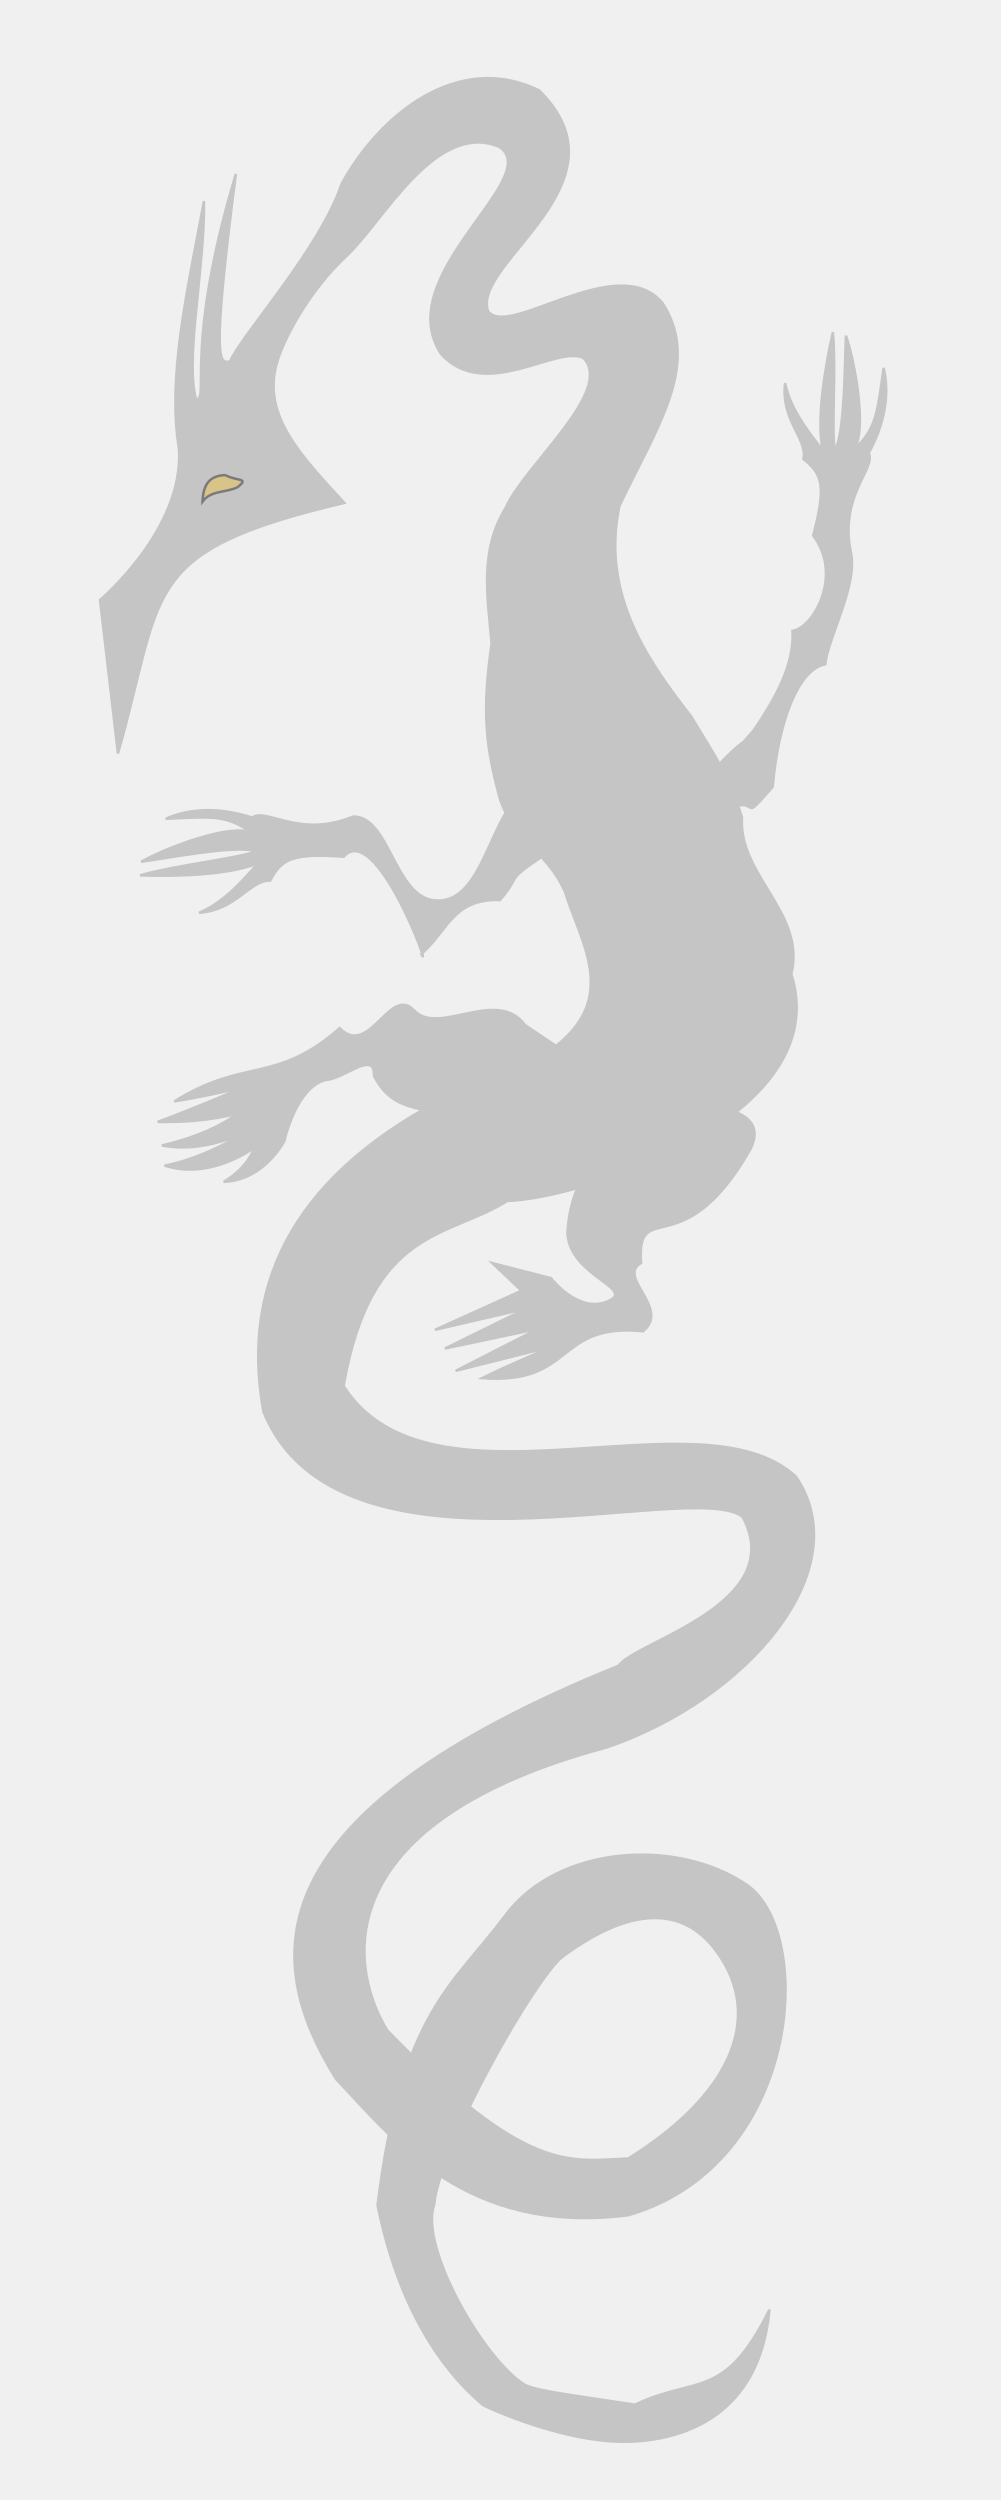
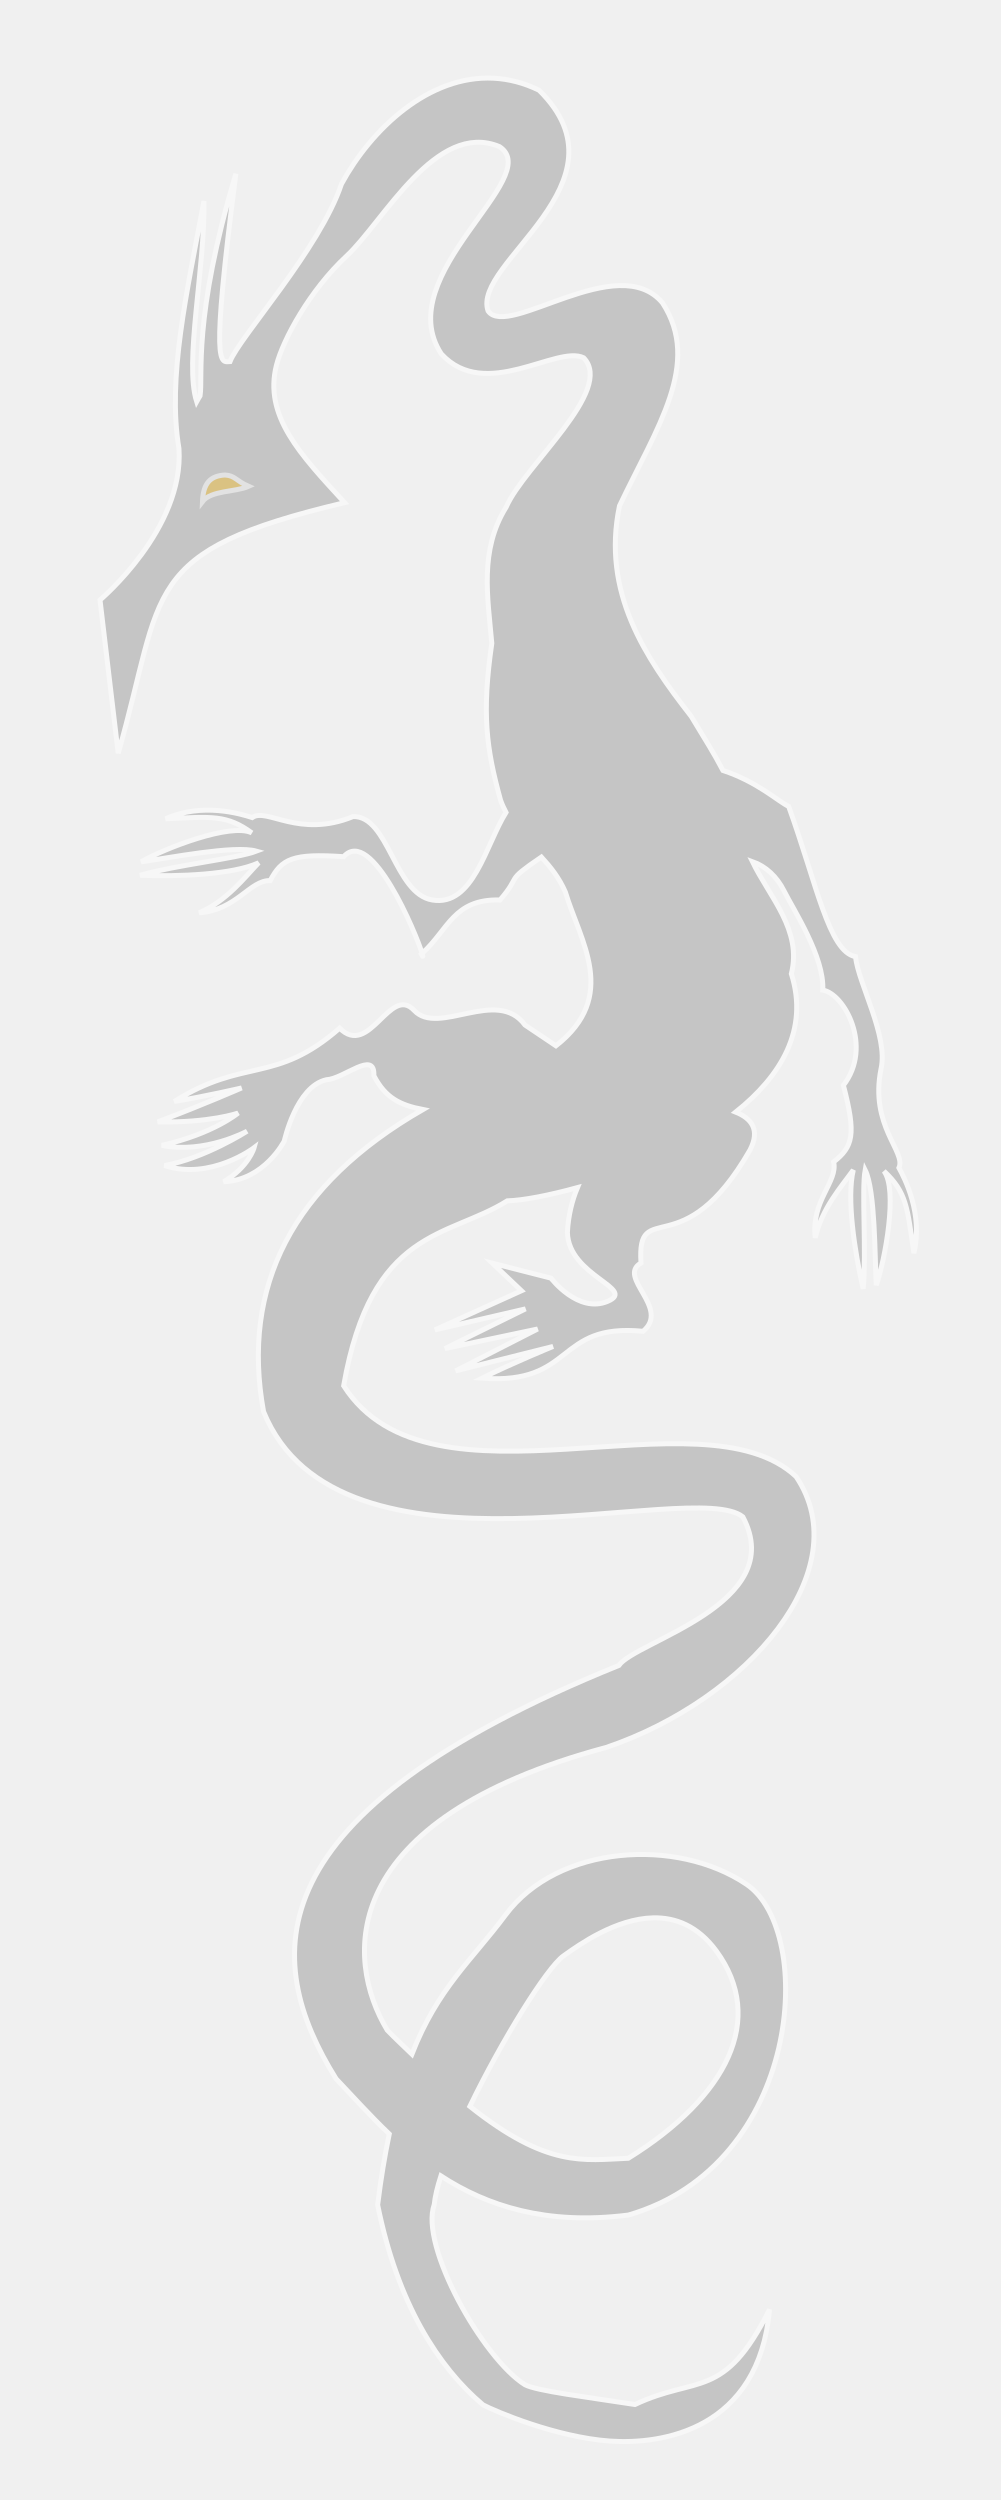
<svg xmlns="http://www.w3.org/2000/svg" width="20mm" height="50mm" viewBox="-10 -30 20 50" version="1.2" id="dragonade_logo">
+   <defs id="defs1" />
  <g id="dragon" transform="translate(0,-2)">
-     <g id="body" style="stroke:#909090;fill:#909090;fill-opacity:1;stroke-width:0.05;opacity:0.45">
-       <path id="body" d="M -8,-16 c 0,0 1.687,-1.42 1.579,-3.029 -0.235,-1.415 0.159,-3.122 0.501,-4.95 0.021,1.362 -0.399,3.216 -0.146,4.013 0.181,-0.338 0.083,-0.058 0.067,-0.091 0.072,-0.378 -0.165,-1.531 0.717,-4.466 -0.514,3.952 -0.309,3.765 -0.118,3.756 0.193,-0.494 1.795,-2.248 2.229,-3.55 0.741,-1.365 2.314,-2.676 3.953,-1.876 1.889,1.862 -1.358,3.453 -1.021,4.415 0.398,0.566 2.597,-1.233 3.489,-0.161 0.785,1.211 -0.111,2.482 -0.861,4.058 -0.363,1.729 0.519,3.039 1.435,4.211 0.457,0.761 0.759,1.172 1.016,2.021 -0.078,1.146 1.289,1.918 0.986,3.128 0.913,2.881 -4.228,4.499 -5.681,4.541 -1.187,0.747 -2.715,0.528 -3.273,3.699 1.736,2.729 7.155,0.046 9.049,1.816 1.254,1.858 -0.963,4.456 -3.795,5.417 -5.41,1.452 -5.242,4.228 -4.382,5.654 2.807,2.89 3.65,2.612 4.821,2.563 1.989,-1.234 2.755,-2.787 1.762,-4.143 -0.993,-1.357 -2.537,-0.28 -3.061,0.097 -0.524,0.377 -2.464,3.761 -2.583,4.971 -0.297,0.829 0.976,3.078 1.812,3.602 0.231,0.126 1.236,0.247 2.203,0.397 1.242,-0.588 1.781,-0.071 2.691,-1.9 -0.215,2.408 -2.15,2.709 -3.199,2.632 -1.078,-0.079 -2.296,-0.599 -2.53,-0.723 -0.892,-0.751 -1.711,-2.026 -2.109,-4 0.477,-3.868 1.508,-4.39 2.557,-5.798 1.049,-1.408 3.427,-1.554 4.82,-0.614 1.392,0.94 1.113,5.609 -2.362,6.615 -3.252,0.413 -4.703,-1.524 -5.846,-2.725 -1.499,-2.406 -1.681,-5.299 5.654,-8.267 0.327,-0.483 3.408,-1.227 2.479,-2.974 -0.996,-0.798 -8.077,1.593 -9.585,-2.103 -0.486,-2.679 0.726,-4.829 3.776,-6.357 3.927,-1.199 2.652,-2.727 2.259,-4.035 -0.355,-0.809 -1,-1.012 -1.296,-1.837 -0.289,-1.047 -0.376,-1.739 -0.175,-3.136 -0.08,-0.926 -0.252,-1.857 0.287,-2.724 0.362,-0.833 2.178,-2.335 1.55,-2.987 -0.537,-0.265 -1.965,0.884 -2.847,-0.078 -1.036,-1.58 2.088,-3.533 1.163,-4.145 -1.271,-0.532 -2.321,1.503 -3.058,2.187 -0.737,0.684 -1.272,1.673 -1.402,2.182 -0.26,1.017 0.479,1.791 1.362,2.752 -4.128,0.977 -3.589,1.734 -4.528,5.012 z" />
-       <path id="right_leg" d="M 0.5,-7.5 c -0.563,-0.763 -1.729,0.23 -2.216,-0.291 -0.487,-0.522 -0.89,0.958 -1.491,0.354 -1.285,1.126 -1.903,0.583 -3.308,1.466 0.606,-0.097 1.347,-0.27 1.347,-0.27 0,0 -0.782,0.343 -1.678,0.679 1.048,0.021 1.61,-0.177 1.61,-0.177 0,0 -0.494,0.415 -1.527,0.647 0.86,0.177 1.706,-0.283 1.706,-0.283 0,0 -0.843,0.541 -1.652,0.687 0.922,0.303 1.792,-0.357 1.792,-0.357 0,0 -0.106,0.385 -0.609,0.682 0.815,-0.029 1.213,-0.816 1.213,-0.816 0,0 0.237,-1.09 0.841,-1.224 0.346,-0.013 0.975,-0.609 0.95,-0.082 0.402,0.777 0.989,0.63 2.277,0.896 0.624,-0.26 1.668,-0.174 1.536,-1.378 z" />
-       <path id="left_leg" d="M 5,-5 c -1.351,2.357 -2.266,0.918 -2.179,2.26 -0.493,0.283 0.598,0.903 0.041,1.365 -1.769,-0.173 -1.346,1.077 -3.221,0.938 0.571,-0.286 1.42,-0.635 1.42,-0.635 l -1.949,0.49 1.641,-0.839 -1.856,0.392 1.613,-0.794 -1.812,0.42 1.731,-0.783 -0.582,-0.552 1.174,0.301 c 0,0 0.542,0.715 1.134,0.463 0.592,-0.252 -0.784,-0.504 -0.806,-1.379 0.1,-1.858 1.898,-2.53 1.898,-2.53 0,0 2.325,-0.223 1.754,0.883 z" />
-       <path id="left_arm" d="M 0,-10 c -0.94,-0.029 -1.037,0.613 -1.574,1.082 0.235,0.47 -0.902,-2.681 -1.553,-1.948 -1.023,-0.07 -1.24,0.042 -1.469,0.478 -0.409,-0.012 -0.674,0.593 -1.423,0.644 0.553,-0.236 0.912,-0.707 1.192,-0.999 -0.524,0.238 -1.606,0.279 -2.371,0.25 0.689,-0.203 1.94,-0.335 2.327,-0.484 -0.44,-0.125 -1.764,0.14 -2.307,0.213 0.466,-0.269 1.803,-0.786 2.214,-0.577 -0.502,-0.366 -0.796,-0.326 -1.724,-0.282 0.731,-0.331 1.502,-0.1 1.732,-0.026 0.29,-0.206 0.934,0.425 2.018,-0.02 0.714,-0.018 0.828,1.546 1.585,1.67 0.924,0.151 1.115,-1.428 1.641,-1.977 0.48,0.957 0.472,0.59 0.544,1.114 -0.766,0.519 -0.384,0.345 -0.832,0.862 z" />
-       <path id="right_arm" transform="rotate(-220)" d="M -12.5,7 c -0.765,0.217 -1.475,0.494 -1.869,1.023 -0.374,-0.223 -1.499,0.215 -1.541,1.194 -0.837,0.593 -0.934,0.817 -0.835,1.299 -0.325,0.25 -0.147,0.885 -0.695,1.399 0.279,-0.533 0.259,-1.125 0.291,-1.528 -0.255,0.516 -1.067,1.232 -1.678,1.693 0.405,-0.593 1.291,-1.487 1.497,-1.846 -0.42,0.181 -1.278,1.224 -1.653,1.624 0.191,-0.503 0.899,-1.749 1.35,-1.848 -0.62,0.034 -0.823,0.251 -1.514,0.872 0.357,-0.719 1.1,-1.027 1.325,-1.115 0.094,-0.343 0.992,-0.262 1.55,-1.292 0.308,-0.593 1.44,-1.008 1.831,-1.385 0.472,0.267 1.442,-0.264 2.382,-1.203 1.304,-0.201 -0.265,0.074 1.885,0.498 -0.218,0.493 -1.8,0.606 -2.004,0.566 z" />
+     <g id="g1" style="stroke:#909090;fill:#909090;fill-opacity:1;stroke-width:0.05;opacity:0.45">
+       <path id="body" d="M -0.128 -26.436 C -1.418 -26.502 -2.569 -25.428 -3.171 -24.319 C -3.605 -23.017 -5.207 -21.263 -5.4 -20.769 C -5.591 -20.76 -5.797 -20.573 -5.282 -24.525 C -6.152 -21.63 -5.936 -20.477 -5.999 -20.083 C -6.015 -20.057 -6.032 -20.031 -6.067 -19.967 C -6.319 -20.763 -5.899 -22.617 -5.921 -23.979 C -6.263 -22.15 -6.657 -20.444 -6.421 -19.029 C -6.313 -17.42 -8 -16 -8 -16 L -7.636 -12.935 C -6.697 -16.213 -7.237 -16.969 -3.108 -17.947 C -3.992 -18.908 -4.731 -19.681 -4.47 -20.699 C -4.34 -21.207 -3.805 -22.196 -3.068 -22.88 C -2.331 -23.565 -1.281 -25.599 -0.01 -25.067 C 0.915 -24.455 -2.209 -22.502 -1.174 -20.922 C -0.292 -19.96 1.136 -21.109 1.673 -20.844 C 2.301 -20.192 0.485 -18.69 0.123 -17.857 C -0.416 -16.99 -0.245 -16.059 -0.164 -15.133 C -0.365 -13.736 -0.278 -13.044 0.011 -11.997 C 0.043 -11.907 0.081 -11.828 0.12 -11.752 C -0.29 -11.089 -0.534 -9.865 -1.353 -10 C -2.11 -10.124 -2.224 -11.687 -2.938 -11.669 C -4.021 -11.225 -4.666 -11.855 -4.955 -11.649 C -5.186 -11.723 -5.957 -11.955 -6.688 -11.624 C -5.759 -11.668 -5.465 -11.707 -4.963 -11.342 C -5.375 -11.55 -6.711 -11.033 -7.177 -10.764 C -6.634 -10.837 -5.31 -11.102 -4.87 -10.977 C -5.257 -10.829 -6.508 -10.697 -7.198 -10.494 C -6.432 -10.465 -5.351 -10.505 -4.827 -10.744 C -5.107 -10.452 -5.465 -9.98 -6.018 -9.744 C -5.269 -9.795 -5.005 -10.4 -4.596 -10.388 C -4.367 -10.824 -4.15 -10.936 -3.127 -10.866 C -2.574 -11.488 -1.673 -9.314 -1.558 -8.932 C -1.035 -9.401 -0.93 -10.028 -9.358724e-05 -10 C 0.447 -10.517 0.068 -10.344 0.828 -10.859 C 1.005 -10.665 1.177 -10.457 1.307 -10.16 C 1.601 -9.181 2.387 -8.079 1.119 -7.084 L 0.5 -7.5 C -0.062 -8.263 -1.229 -7.27 -1.716 -7.791 C -2.203 -8.313 -2.606 -6.833 -3.207 -7.437 C -4.492 -6.312 -5.11 -6.854 -6.514 -5.971 C -5.908 -6.068 -5.168 -6.241 -5.168 -6.241 C -5.168 -6.241 -5.95 -5.898 -6.846 -5.562 C -5.798 -5.541 -5.237 -5.739 -5.237 -5.739 C -5.237 -5.739 -5.731 -5.325 -6.764 -5.093 C -5.904 -4.916 -5.058 -5.376 -5.058 -5.376 C -5.058 -5.376 -5.901 -4.835 -6.71 -4.689 C -5.788 -4.386 -4.918 -5.046 -4.918 -5.046 C -4.918 -5.046 -5.023 -4.661 -5.527 -4.365 C -4.712 -4.394 -4.314 -5.181 -4.314 -5.181 C -4.314 -5.181 -4.077 -6.27 -3.473 -6.405 C -3.127 -6.418 -2.498 -7.015 -2.523 -6.487 C -2.291 -6.039 -1.996 -5.898 -1.542 -5.809 C -4.157 -4.305 -5.183 -2.267 -4.729 0.232 C -3.221 3.929 3.86 1.538 4.856 2.336 C 5.785 4.082 2.704 4.826 2.377 5.309 C -4.959 8.277 -4.777 11.171 -3.278 13.576 C -2.96 13.91 -2.613 14.299 -2.215 14.68 C -2.302 15.1 -2.381 15.56 -2.447 16.098 C -2.049 18.073 -1.23 19.348 -0.339 20.098 C -0.105 20.222 1.113 20.743 2.191 20.821 C 3.241 20.898 5.176 20.597 5.391 18.189 C 4.48 20.019 3.942 19.502 2.699 20.09 C 1.732 19.94 0.728 19.819 0.497 19.693 C -0.339 19.169 -1.612 16.92 -1.315 16.091 C -1.3 15.934 -1.252 15.738 -1.182 15.519 C -0.265 16.115 0.92 16.51 2.568 16.301 C 6.042 15.295 6.322 10.625 4.93 9.686 C 3.537 8.746 1.159 8.892 0.11 10.3 C -0.57 11.214 -1.243 11.759 -1.762 13.083 C -1.926 12.924 -2.076 12.787 -2.255 12.603 C -3.115 11.176 -3.283 8.4 2.127 6.948 C 4.959 5.988 7.175 3.39 5.922 1.532 C 4.028 -0.239 -1.391 2.444 -3.127 -0.285 C -2.569 -3.455 -1.041 -3.236 0.146 -3.983 C 0.465 -3.992 0.977 -4.091 1.549 -4.248 C 1.44 -3.987 1.366 -3.689 1.348 -3.353 C 1.37 -2.478 2.746 -2.226 2.154 -1.974 C 1.563 -1.722 1.02 -2.437 1.02 -2.437 L -0.153 -2.737 L 0.429 -2.185 L -1.302 -1.402 L 0.51 -1.822 L -1.103 -1.028 L 0.753 -1.42 L -0.888 -0.582 L 1.061 -1.071 C 1.061 -1.071 0.211 -0.722 -0.36 -0.436 C 1.515 -0.297 1.093 -1.547 2.861 -1.374 C 3.419 -1.837 2.328 -2.456 2.82 -2.74 C 2.734 -4.082 3.649 -2.643 5 -5 C 5.21 -5.406 5.028 -5.633 4.714 -5.758 C 5.617 -6.478 6.182 -7.404 5.827 -8.524 C 6.046 -9.399 5.397 -10.046 5.047 -10.769 C 5.318 -10.673 5.538 -10.468 5.681 -10.182 C 5.869 -9.806 6.493 -8.856 6.455 -8.198 C 6.885 -8.128 7.466 -7.069 6.868 -6.293 C 7.128 -5.3 7.059 -5.067 6.673 -4.761 C 6.762 -4.361 6.216 -3.988 6.306 -3.243 C 6.435 -3.831 6.831 -4.271 7.066 -4.6 C 6.93 -4.041 7.091 -2.971 7.263 -2.224 C 7.333 -2.939 7.229 -4.193 7.303 -4.601 C 7.508 -4.192 7.495 -2.842 7.525 -2.295 C 7.702 -2.803 7.961 -4.212 7.679 -4.578 C 8.132 -4.153 8.147 -3.857 8.277 -2.936 C 8.466 -3.716 8.095 -4.43 7.979 -4.643 C 8.127 -4.966 7.387 -5.481 7.622 -6.629 C 7.767 -7.281 7.167 -8.327 7.11 -8.867 C 6.577 -8.966 6.336 -10.316 5.773 -11.872 C 5.549 -11.981 5.151 -12.362 4.459 -12.591 C 4.282 -12.932 4.078 -13.25 3.824 -13.673 C 2.909 -14.844 2.027 -16.154 2.39 -17.883 C 3.14 -19.459 4.036 -20.73 3.251 -21.941 C 2.359 -23.012 0.159 -21.214 -0.238 -21.78 C -0.576 -22.742 2.671 -24.333 0.782 -26.195 C 0.475 -26.345 0.17 -26.421 -0.128 -26.436 z M -1.558 -8.932 C -1.563 -8.927 -1.568 -8.922 -1.574 -8.917 C -1.538 -8.847 -1.537 -8.865 -1.558 -8.932 z M 3.061 10.357 C 3.506 10.347 3.955 10.514 4.328 11.022 C 5.321 12.379 4.555 13.931 2.566 15.165 C 1.666 15.203 0.951 15.361 -0.603 14.127 C 0.042 12.795 0.936 11.358 1.267 11.12 C 1.594 10.884 2.32 10.375 3.061 10.357 z " style="stroke-width:0.1;stroke-dasharray:none;stroke:#ffffff;stroke-opacity:1" />
    </g>
-     <path id="eye" style="fill:#f0c040;fill-opacity:1;stroke:#202020;stroke-width:0.05; opacity:0.45" d="M -5.5,-18.5 c 0.26,0.136 0.491,0.048 0.251,0.245 -0.253,0.115 -0.529,0.06 -0.701,0.286 0.016,-0.366 0.154,-0.513 0.451,-0.53 z" />
+     <path id="eye" style="opacity:0.5;fill:#f0c040;fill-opacity:1;stroke:#ffffff;stroke-width:0.1;stroke-dasharray:none;stroke-opacity:1" d="m -5.5,-18.5 c 0.205,0.013 0.213,0.114 0.472,0.227 -0.253,0.115 -0.751,0.078 -0.923,0.304 C -5.935,-18.335 -5.797,-18.483 -5.5,-18.5 Z" />
  </g>
</svg>
